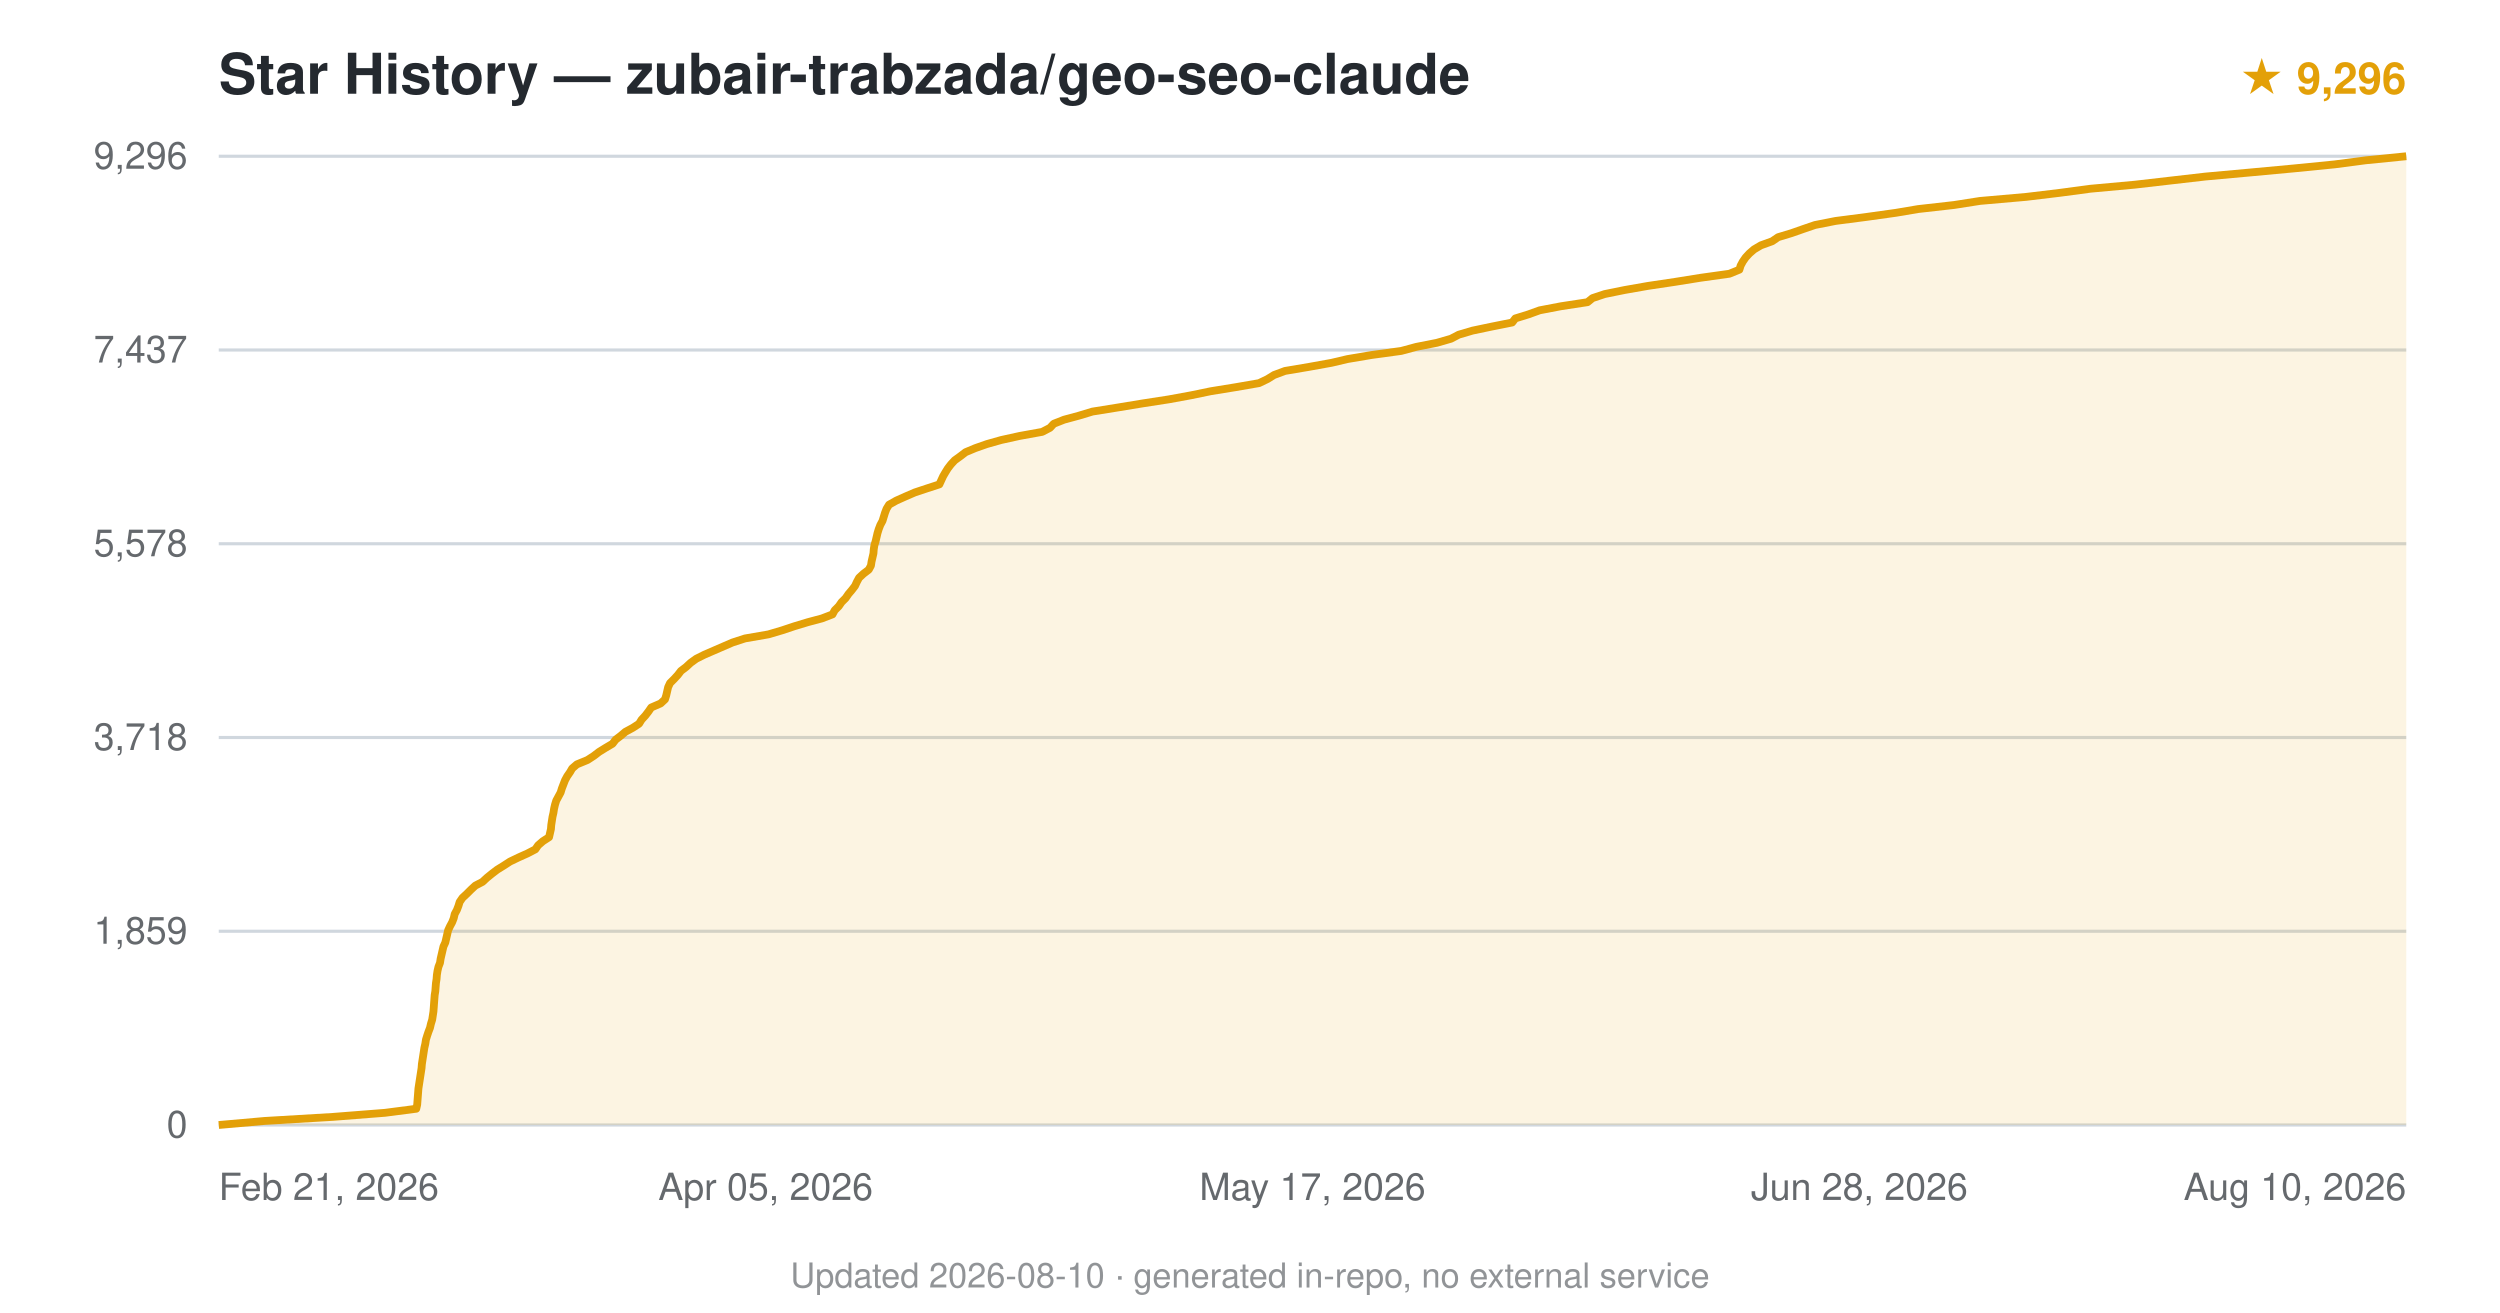
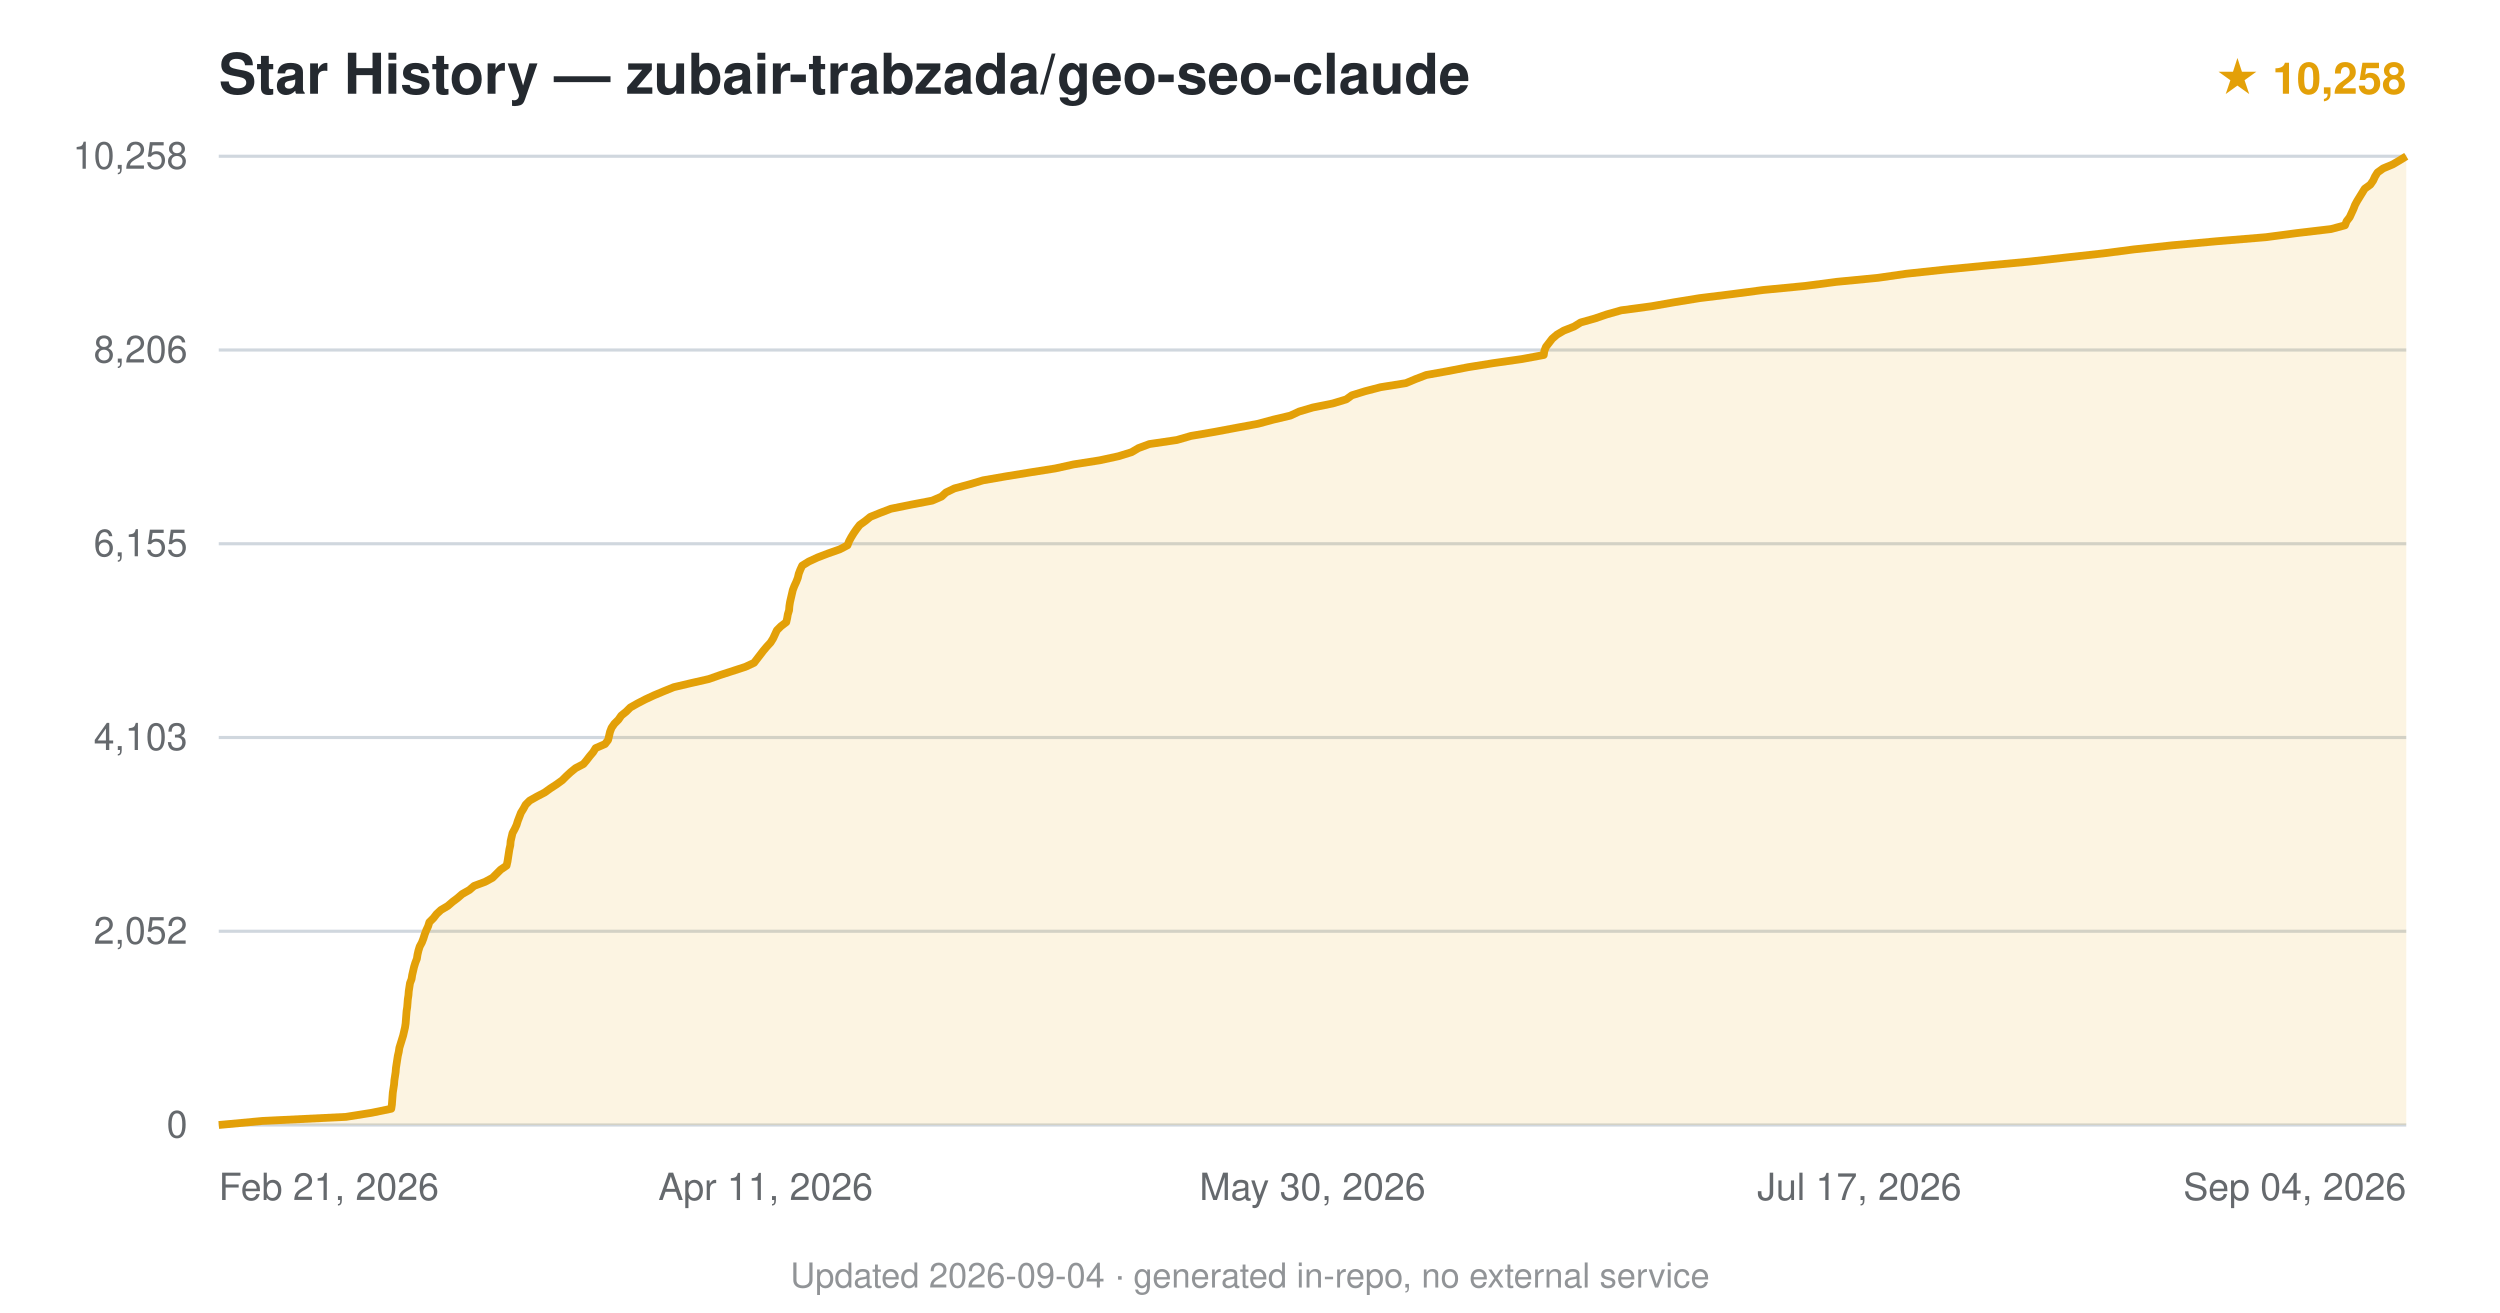
<svg xmlns="http://www.w3.org/2000/svg" viewBox="0 0 800 420" font-family="-apple-system,BlinkMacSystemFont,'Segoe UI',Helvetica,Arial,sans-serif">
  <text x="70" y="30" font-size="18" font-weight="600" fill="#24292f">Star History — zubair-trabzada/geo-seo-claude</text>
-   <text x="770" y="30" text-anchor="end" font-size="14" fill="#e3a008" font-weight="600">★ 9,296</text>
+   <text x="770" y="30" text-anchor="end" font-size="14" fill="#e3a008" font-weight="600">★ 10,258</text>
  <line x1="70" y1="360.0" x2="770" y2="360.0" stroke="#d0d7de" stroke-width="1" />
  <text x="60" y="364.0" text-anchor="end" font-size="12" fill="#24292f" opacity="0.7">0</text>
  <line x1="70" y1="298.0" x2="770" y2="298.0" stroke="#d0d7de" stroke-width="1" />
-   <text x="60" y="302.0" text-anchor="end" font-size="12" fill="#24292f" opacity="0.7">1,859</text>
+   <text x="60" y="302.0" text-anchor="end" font-size="12" fill="#24292f" opacity="0.7">2,052</text>
  <line x1="70" y1="236.0" x2="770" y2="236.0" stroke="#d0d7de" stroke-width="1" />
-   <text x="60" y="240.0" text-anchor="end" font-size="12" fill="#24292f" opacity="0.7">3,718</text>
+   <text x="60" y="240.0" text-anchor="end" font-size="12" fill="#24292f" opacity="0.7">4,103</text>
  <line x1="70" y1="174.0" x2="770" y2="174.0" stroke="#d0d7de" stroke-width="1" />
-   <text x="60" y="178.0" text-anchor="end" font-size="12" fill="#24292f" opacity="0.7">5,578</text>
+   <text x="60" y="178.0" text-anchor="end" font-size="12" fill="#24292f" opacity="0.7">6,155</text>
  <line x1="70" y1="112.0" x2="770" y2="112.0" stroke="#d0d7de" stroke-width="1" />
-   <text x="60" y="116.0" text-anchor="end" font-size="12" fill="#24292f" opacity="0.7">7,437</text>
+   <text x="60" y="116.0" text-anchor="end" font-size="12" fill="#24292f" opacity="0.7">8,206</text>
  <line x1="70" y1="50.0" x2="770" y2="50.0" stroke="#d0d7de" stroke-width="1" />
-   <text x="60" y="54.0" text-anchor="end" font-size="12" fill="#24292f" opacity="0.7">9,296</text>
-   <path d="M70.0,360.0 L84.7,358.7 L106.6,357.4 L123.2,356.1 L133.2,354.8 L133.5,353.5 L133.6,352.2 L133.7,350.9 L133.8,349.6 L133.9,348.3 L134.1,347.0 L134.3,345.7 L134.5,344.4 L134.7,343.1 L134.9,341.8 L135.0,340.5 L135.2,339.2 L135.4,337.9 L135.6,336.6 L135.8,335.3 L136.1,334.0 L136.3,332.7 L136.7,331.4 L137.1,330.2 L137.6,328.9 L137.9,327.6 L138.3,326.3 L138.5,325.0 L138.7,323.7 L138.8,322.4 L138.9,321.0 L139.0,319.7 L139.1,318.4 L139.3,317.2 L139.4,315.9 L139.5,314.6 L139.7,313.3 L139.8,312.0 L140.0,310.7 L140.3,309.4 L140.8,308.1 L141.0,306.8 L141.3,305.5 L141.6,304.2 L141.9,302.9 L142.5,301.6 L142.8,300.3 L143.1,299.0 L143.4,297.7 L144.0,296.4 L144.7,295.1 L145.2,293.8 L145.5,292.5 L146.2,291.2 L146.7,289.9 L147.1,288.6 L148.0,287.3 L149.4,286.0 L150.7,284.7 L152.1,283.4 L154.4,282.2 L155.8,280.9 L157.4,279.6 L159.1,278.3 L161.2,277.0 L163.2,275.7 L165.9,274.4 L168.8,273.1 L171.3,271.8 L172.2,270.5 L173.7,269.2 L175.7,267.9 L176.0,266.6 L176.3,265.3 L176.4,264.0 L176.6,262.7 L176.8,261.4 L177.1,260.1 L177.3,258.8 L177.6,257.5 L178.0,256.2 L178.7,254.9 L179.4,253.6 L179.8,252.3 L180.3,251.0 L180.8,249.7 L181.5,248.4 L182.4,247.1 L183.1,245.9 L184.6,244.6 L188.0,243.2 L190.0,241.9 L191.7,240.6 L193.8,239.3 L196.0,238.0 L197.0,236.7 L198.7,235.4 L200.1,234.2 L202.5,232.9 L204.5,231.6 L205.3,230.3 L206.5,229.0 L207.5,227.7 L208.4,226.4 L211.4,225.1 L212.8,223.8 L213.2,222.5 L213.5,221.2 L213.8,219.9 L214.4,218.6 L215.7,217.3 L216.9,216.0 L217.9,214.7 L219.6,213.4 L221.0,212.1 L222.8,210.8 L225.4,209.5 L228.4,208.2 L231.4,206.9 L234.4,205.6 L238.4,204.3 L245.9,203.0 L250.3,201.7 L254.2,200.4 L258.5,199.1 L263.0,197.9 L266.4,196.6 L267.1,195.3 L268.4,194.0 L269.3,192.7 L270.6,191.4 L271.5,190.1 L272.6,188.8 L273.6,187.5 L274.2,186.2 L274.9,184.9 L276.3,183.6 L278.0,182.3 L278.7,181.0 L278.9,179.7 L279.2,178.4 L279.5,177.1 L279.6,175.8 L279.8,174.5 L280.2,173.2 L280.5,171.9 L280.8,170.6 L281.2,169.3 L281.7,168.0 L282.4,166.7 L282.8,165.4 L283.2,164.1 L283.7,162.8 L284.5,161.5 L286.8,160.2 L289.7,158.9 L292.7,157.6 L296.6,156.3 L300.6,155.0 L301.2,153.7 L301.8,152.4 L302.5,151.2 L303.3,149.9 L304.3,148.6 L305.5,147.3 L307.3,146.0 L309.0,144.7 L312.1,143.4 L315.8,142.1 L320.4,140.8 L326.3,139.5 L333.5,138.2 L336.0,136.9 L337.2,135.6 L340.5,134.3 L345.3,133.0 L349.6,131.7 L357.7,130.4 L365.6,129.1 L374.0,127.8 L381.1,126.5 L387.4,125.2 L395.4,123.9 L402.9,122.6 L405.6,121.3 L407.7,120.0 L411.2,118.7 L418.9,117.4 L426.1,116.1 L431.2,114.9 L438.9,113.6 L448.4,112.3 L453.2,111.0 L459.8,109.7 L464.3,108.4 L466.8,107.1 L471.2,105.8 L477.4,104.5 L483.9,103.2 L484.9,101.9 L489.1,100.6 L492.7,99.3 L499.5,98.0 L508.0,96.7 L509.6,95.4 L513.5,94.1 L519.9,92.8 L527.3,91.5 L536.0,90.2 L544.1,88.9 L553.4,87.6 L556.6,86.3 L557.0,85.0 L557.7,83.7 L558.6,82.4 L559.8,81.1 L561.3,79.8 L563.5,78.5 L567.1,77.2 L569.0,75.9 L573.3,74.6 L577.0,73.3 L580.8,72.0 L587.4,70.7 L597.4,69.4 L606.7,68.1 L613.8,66.9 L625.3,65.6 L633.6,64.3 L648.4,63.0 L659.2,61.7 L668.9,60.4 L683.1,59.1 L694.4,57.8 L705.7,56.5 L720.0,55.2 L734.0,53.9 L747.1,52.6 L757.0,51.3 L770.0,50.0 L770.0,360 L70.0,360 Z" fill="#e3a008" opacity="0.12" />
-   <path d="M70.0,360.0 L84.7,358.7 L106.6,357.4 L123.2,356.1 L133.2,354.8 L133.5,353.5 L133.6,352.2 L133.7,350.9 L133.8,349.6 L133.9,348.3 L134.1,347.0 L134.3,345.7 L134.5,344.4 L134.7,343.1 L134.9,341.8 L135.0,340.5 L135.2,339.2 L135.4,337.9 L135.6,336.6 L135.8,335.3 L136.1,334.0 L136.3,332.7 L136.7,331.4 L137.1,330.2 L137.6,328.9 L137.9,327.6 L138.3,326.3 L138.5,325.0 L138.7,323.7 L138.8,322.4 L138.9,321.0 L139.0,319.7 L139.1,318.4 L139.3,317.2 L139.4,315.9 L139.5,314.6 L139.7,313.3 L139.8,312.0 L140.0,310.7 L140.3,309.4 L140.8,308.1 L141.0,306.8 L141.3,305.5 L141.6,304.2 L141.9,302.9 L142.5,301.6 L142.8,300.3 L143.1,299.0 L143.4,297.7 L144.0,296.4 L144.7,295.1 L145.2,293.8 L145.5,292.5 L146.2,291.2 L146.7,289.9 L147.1,288.6 L148.0,287.3 L149.4,286.0 L150.7,284.7 L152.1,283.4 L154.4,282.2 L155.8,280.9 L157.4,279.6 L159.1,278.3 L161.2,277.0 L163.2,275.7 L165.9,274.4 L168.8,273.1 L171.3,271.8 L172.2,270.5 L173.7,269.2 L175.7,267.9 L176.0,266.6 L176.3,265.3 L176.4,264.0 L176.6,262.7 L176.8,261.4 L177.1,260.1 L177.3,258.8 L177.6,257.5 L178.0,256.2 L178.7,254.9 L179.4,253.6 L179.8,252.3 L180.3,251.0 L180.8,249.7 L181.5,248.4 L182.4,247.1 L183.1,245.9 L184.6,244.6 L188.0,243.2 L190.0,241.9 L191.7,240.6 L193.8,239.3 L196.0,238.0 L197.0,236.7 L198.7,235.4 L200.1,234.2 L202.5,232.9 L204.5,231.6 L205.3,230.3 L206.5,229.0 L207.5,227.7 L208.4,226.4 L211.4,225.1 L212.8,223.8 L213.2,222.5 L213.5,221.2 L213.8,219.9 L214.4,218.6 L215.7,217.3 L216.9,216.0 L217.9,214.7 L219.6,213.4 L221.0,212.1 L222.8,210.8 L225.4,209.5 L228.4,208.2 L231.4,206.9 L234.4,205.6 L238.4,204.3 L245.9,203.0 L250.3,201.7 L254.2,200.4 L258.5,199.1 L263.0,197.9 L266.4,196.6 L267.1,195.3 L268.4,194.0 L269.3,192.7 L270.6,191.4 L271.5,190.1 L272.6,188.8 L273.6,187.5 L274.2,186.2 L274.9,184.9 L276.3,183.6 L278.0,182.3 L278.7,181.0 L278.9,179.7 L279.2,178.4 L279.5,177.1 L279.6,175.8 L279.8,174.5 L280.2,173.2 L280.5,171.9 L280.8,170.6 L281.2,169.3 L281.7,168.0 L282.4,166.7 L282.8,165.4 L283.2,164.1 L283.7,162.8 L284.5,161.5 L286.8,160.2 L289.7,158.9 L292.7,157.6 L296.6,156.3 L300.6,155.0 L301.2,153.7 L301.8,152.4 L302.5,151.2 L303.3,149.9 L304.3,148.6 L305.5,147.3 L307.3,146.0 L309.0,144.7 L312.1,143.4 L315.8,142.1 L320.4,140.8 L326.3,139.5 L333.5,138.2 L336.0,136.9 L337.2,135.6 L340.5,134.3 L345.3,133.0 L349.6,131.7 L357.7,130.4 L365.6,129.1 L374.0,127.8 L381.1,126.5 L387.4,125.2 L395.4,123.9 L402.9,122.6 L405.6,121.3 L407.7,120.0 L411.2,118.7 L418.9,117.4 L426.1,116.1 L431.2,114.9 L438.9,113.6 L448.4,112.3 L453.2,111.0 L459.8,109.7 L464.3,108.4 L466.8,107.1 L471.2,105.8 L477.4,104.5 L483.9,103.2 L484.9,101.9 L489.1,100.6 L492.7,99.3 L499.5,98.0 L508.0,96.7 L509.6,95.4 L513.5,94.1 L519.9,92.8 L527.3,91.5 L536.0,90.2 L544.1,88.9 L553.4,87.6 L556.6,86.3 L557.0,85.0 L557.7,83.7 L558.6,82.4 L559.8,81.1 L561.3,79.8 L563.5,78.5 L567.1,77.2 L569.0,75.9 L573.3,74.6 L577.0,73.3 L580.8,72.0 L587.4,70.7 L597.4,69.4 L606.7,68.1 L613.8,66.9 L625.3,65.6 L633.6,64.3 L648.4,63.0 L659.2,61.7 L668.9,60.4 L683.1,59.1 L694.4,57.8 L705.7,56.5 L720.0,55.2 L734.0,53.9 L747.1,52.6 L757.0,51.3 L770.0,50.0" fill="none" stroke="#e3a008" stroke-width="2.5" stroke-linejoin="round" />
+   <text x="60" y="54.0" text-anchor="end" font-size="12" fill="#24292f" opacity="0.7">10,258</text>
+   <path d="M70.0,360.0 L84.0,358.7 L110.7,357.4 L118.9,356.1 L125.2,354.8 L125.4,353.5 L125.5,352.2 L125.6,350.9 L125.7,349.6 L125.9,348.3 L126.1,347.0 L126.2,345.7 L126.4,344.4 L126.6,343.1 L126.7,341.8 L126.9,340.5 L127.1,339.2 L127.3,337.9 L127.6,336.6 L127.8,335.3 L128.2,334.0 L128.6,332.7 L129.0,331.4 L129.3,330.1 L129.6,328.8 L129.8,327.5 L129.9,326.2 L130.0,324.9 L130.1,323.6 L130.3,322.3 L130.4,321.1 L130.5,319.8 L130.7,318.5 L130.8,317.2 L131.0,315.9 L131.2,314.6 L131.7,313.3 L131.9,312.0 L132.2,310.7 L132.5,309.4 L132.9,308.1 L133.4,306.8 L133.6,305.5 L133.9,304.2 L134.3,302.9 L135.0,301.6 L135.5,300.3 L135.9,299.0 L136.4,297.7 L137.0,296.4 L137.4,295.1 L138.7,293.8 L139.7,292.5 L141.1,291.2 L143.3,289.9 L144.8,288.6 L146.4,287.4 L147.9,286.1 L150.2,284.8 L151.7,283.5 L155.2,282.2 L157.6,280.9 L158.9,279.6 L160.2,278.3 L162.1,277.0 L162.4,275.7 L162.6,274.4 L162.8,273.1 L163.0,271.8 L163.3,270.5 L163.4,269.2 L163.7,267.9 L164.0,266.6 L164.7,265.3 L165.3,264.0 L165.7,262.7 L166.2,261.4 L166.7,260.1 L167.5,258.8 L168.2,257.5 L169.5,256.2 L171.8,254.9 L174.3,253.6 L176.1,252.3 L178.1,251.0 L179.9,249.7 L181.2,248.4 L182.6,247.1 L184.2,245.8 L186.7,244.5 L187.7,243.3 L188.7,242.0 L189.8,240.7 L190.6,239.4 L193.6,238.1 L194.6,236.8 L194.9,235.5 L195.2,234.2 L195.7,232.9 L196.6,231.6 L197.9,230.3 L198.8,229.0 L200.4,227.7 L201.7,226.4 L204.0,225.1 L206.5,223.8 L209.3,222.5 L212.4,221.2 L215.6,219.9 L221.1,218.6 L226.8,217.3 L230.5,216.0 L234.5,214.7 L238.5,213.4 L241.3,212.1 L242.3,210.8 L243.3,209.5 L244.3,208.2 L245.4,206.9 L246.6,205.6 L247.4,204.3 L248.0,203.0 L248.6,201.7 L249.9,200.4 L251.6,199.1 L251.9,197.8 L252.1,196.6 L252.5,195.3 L252.6,194.0 L252.8,192.7 L253.1,191.4 L253.4,190.1 L253.7,188.8 L254.2,187.5 L254.8,186.2 L255.3,184.9 L255.6,183.6 L256.1,182.3 L256.7,181.0 L258.8,179.7 L261.6,178.4 L265.0,177.1 L268.7,175.8 L271.2,174.5 L271.7,173.2 L272.4,171.9 L273.2,170.6 L274.1,169.3 L275.1,168.0 L276.9,166.7 L278.5,165.4 L281.7,164.1 L285.1,162.8 L291.5,161.5 L298.3,160.2 L301.3,158.9 L302.7,157.6 L305.4,156.3 L310.2,155.0 L314.6,153.7 L322.1,152.4 L330.1,151.1 L337.7,149.9 L343.6,148.6 L351.9,147.3 L357.9,146.0 L362.1,144.7 L364.3,143.4 L367.8,142.1 L376.6,140.8 L381.1,139.5 L388.7,138.2 L395.6,136.9 L402.6,135.6 L407.4,134.3 L412.9,133.0 L415.7,131.7 L420.1,130.4 L426.5,129.1 L430.8,127.8 L432.6,126.5 L436.8,125.2 L441.8,123.9 L449.9,122.6 L453.0,121.3 L456.4,120.0 L463.1,118.8 L469.8,117.5 L477.9,116.2 L487.0,114.9 L494.0,113.6 L494.2,112.3 L494.7,111.0 L495.7,109.7 L496.7,108.4 L498.2,107.1 L500.4,105.8 L503.7,104.5 L505.8,103.2 L510.4,101.9 L514.2,100.6 L518.8,99.3 L528.5,98.0 L535.9,96.7 L543.9,95.4 L554.4,94.1 L564.2,92.8 L577.7,91.5 L587.6,90.2 L601.0,88.9 L610.0,87.6 L622.1,86.3 L635.5,85.0 L649.5,83.7 L661.1,82.4 L672.9,81.1 L682.9,79.8 L695.1,78.5 L709.4,77.2 L725.1,75.9 L734.9,74.6 L745.9,73.3 L750.4,72.1 L750.9,70.8 L751.9,69.5 L752.5,68.2 L753.1,66.9 L753.6,65.6 L754.3,64.3 L755.1,63.0 L755.9,61.7 L756.7,60.4 L758.5,59.1 L759.4,57.8 L760.0,56.5 L760.8,55.2 L762.6,53.9 L765.7,52.6 L767.9,51.3 L770.0,50.0 L770.0,360 L70.0,360 Z" fill="#e3a008" opacity="0.12" />
+   <path d="M70.0,360.0 L84.0,358.7 L110.7,357.4 L118.9,356.1 L125.2,354.8 L125.4,353.5 L125.5,352.2 L125.6,350.9 L125.7,349.6 L125.9,348.3 L126.1,347.0 L126.2,345.7 L126.4,344.4 L126.6,343.1 L126.7,341.8 L126.9,340.5 L127.1,339.2 L127.3,337.9 L127.6,336.6 L127.8,335.3 L128.2,334.0 L128.6,332.7 L129.0,331.4 L129.3,330.1 L129.6,328.8 L129.8,327.5 L129.9,326.2 L130.0,324.9 L130.1,323.6 L130.3,322.3 L130.4,321.1 L130.5,319.8 L130.7,318.5 L130.8,317.2 L131.0,315.9 L131.2,314.6 L131.7,313.3 L131.9,312.0 L132.2,310.7 L132.5,309.4 L132.9,308.1 L133.4,306.8 L133.6,305.5 L133.9,304.2 L134.3,302.9 L135.0,301.6 L135.5,300.3 L135.9,299.0 L136.4,297.7 L137.0,296.4 L137.4,295.1 L138.7,293.8 L139.7,292.5 L141.1,291.2 L143.3,289.9 L144.8,288.6 L146.4,287.4 L147.9,286.1 L150.2,284.8 L151.7,283.5 L155.2,282.2 L157.6,280.9 L158.9,279.6 L160.2,278.3 L162.1,277.0 L162.4,275.7 L162.6,274.4 L162.8,273.1 L163.0,271.8 L163.3,270.5 L163.4,269.2 L163.7,267.9 L164.0,266.6 L164.7,265.3 L165.3,264.0 L165.7,262.7 L166.2,261.4 L166.7,260.1 L167.5,258.8 L168.2,257.5 L169.5,256.2 L171.8,254.9 L174.3,253.6 L176.1,252.3 L178.1,251.0 L179.9,249.7 L181.2,248.4 L182.6,247.1 L184.2,245.8 L186.7,244.5 L187.7,243.3 L188.7,242.0 L189.8,240.7 L190.6,239.4 L193.6,238.1 L194.6,236.8 L194.9,235.5 L195.2,234.2 L195.7,232.9 L196.6,231.6 L197.9,230.3 L198.8,229.0 L200.4,227.7 L201.7,226.4 L204.0,225.1 L206.5,223.8 L209.3,222.5 L212.4,221.2 L215.6,219.9 L221.1,218.6 L226.8,217.3 L230.5,216.0 L234.5,214.7 L238.5,213.4 L241.3,212.1 L242.3,210.8 L243.3,209.5 L244.3,208.2 L245.4,206.9 L246.6,205.6 L247.4,204.3 L248.0,203.0 L248.6,201.7 L249.9,200.4 L251.6,199.1 L251.9,197.8 L252.1,196.6 L252.5,195.3 L252.6,194.0 L252.8,192.7 L253.1,191.4 L253.4,190.1 L253.7,188.8 L254.2,187.5 L254.8,186.2 L255.3,184.9 L255.6,183.6 L256.1,182.3 L256.7,181.0 L258.8,179.7 L261.6,178.4 L265.0,177.1 L268.7,175.8 L271.2,174.5 L271.7,173.2 L272.4,171.9 L273.2,170.6 L274.1,169.3 L275.1,168.0 L276.9,166.7 L278.5,165.4 L281.7,164.1 L285.1,162.8 L291.5,161.5 L298.3,160.2 L301.3,158.9 L302.7,157.6 L305.4,156.3 L310.2,155.0 L314.6,153.7 L322.1,152.4 L330.1,151.1 L337.7,149.9 L343.6,148.6 L351.9,147.3 L357.9,146.0 L362.1,144.7 L364.3,143.4 L367.8,142.1 L376.6,140.8 L381.1,139.5 L388.7,138.2 L395.6,136.9 L402.6,135.6 L407.4,134.3 L412.9,133.0 L415.7,131.7 L420.1,130.4 L426.5,129.1 L430.8,127.8 L432.6,126.5 L436.8,125.2 L441.8,123.9 L449.9,122.6 L453.0,121.3 L456.4,120.0 L463.1,118.8 L469.8,117.5 L477.9,116.2 L487.0,114.9 L494.0,113.6 L494.2,112.3 L494.7,111.0 L495.7,109.7 L496.7,108.4 L498.2,107.1 L500.4,105.8 L503.7,104.5 L505.8,103.2 L510.4,101.9 L514.2,100.6 L518.8,99.3 L528.5,98.0 L535.9,96.7 L543.9,95.4 L554.4,94.1 L564.2,92.8 L577.7,91.5 L587.6,90.2 L601.0,88.9 L610.0,87.6 L622.1,86.3 L635.5,85.0 L649.5,83.7 L661.1,82.4 L672.9,81.1 L682.9,79.8 L695.1,78.5 L709.4,77.2 L725.1,75.9 L734.9,74.6 L745.9,73.3 L750.4,72.1 L750.9,70.8 L751.9,69.5 L752.5,68.2 L753.1,66.9 L753.6,65.6 L754.3,64.3 L755.1,63.0 L755.9,61.7 L756.7,60.4 L758.5,59.1 L759.4,57.8 L760.0,56.5 L760.8,55.2 L762.6,53.9 L765.7,52.6 L767.9,51.3 L770.0,50.0" fill="none" stroke="#e3a008" stroke-width="2.5" stroke-linejoin="round" />
  <text x="70.0" y="384" text-anchor="start" font-size="12" fill="#24292f" opacity="0.7">Feb 21, 2026</text>
-   <text x="245.0" y="384" text-anchor="middle" font-size="12" fill="#24292f" opacity="0.7">Apr 05, 2026</text>
-   <text x="420.0" y="384" text-anchor="middle" font-size="12" fill="#24292f" opacity="0.7">May 17, 2026</text>
-   <text x="595.0" y="384" text-anchor="middle" font-size="12" fill="#24292f" opacity="0.7">Jun 28, 2026</text>
-   <text x="770.0" y="384" text-anchor="end" font-size="12" fill="#24292f" opacity="0.7">Aug 10, 2026</text>
-   <text x="400.0" y="412" text-anchor="middle" font-size="11" fill="#24292f" opacity="0.5">Updated 2026-08-10 · generated in-repo, no external service</text>
+   <text x="245.0" y="384" text-anchor="middle" font-size="12" fill="#24292f" opacity="0.7">Apr 11, 2026</text>
+   <text x="420.0" y="384" text-anchor="middle" font-size="12" fill="#24292f" opacity="0.7">May 30, 2026</text>
+   <text x="595.0" y="384" text-anchor="middle" font-size="12" fill="#24292f" opacity="0.7">Jul 17, 2026</text>
+   <text x="770.0" y="384" text-anchor="end" font-size="12" fill="#24292f" opacity="0.7">Sep 04, 2026</text>
+   <text x="400.0" y="412" text-anchor="middle" font-size="11" fill="#24292f" opacity="0.5">Updated 2026-09-04 · generated in-repo, no external service</text>
</svg>
